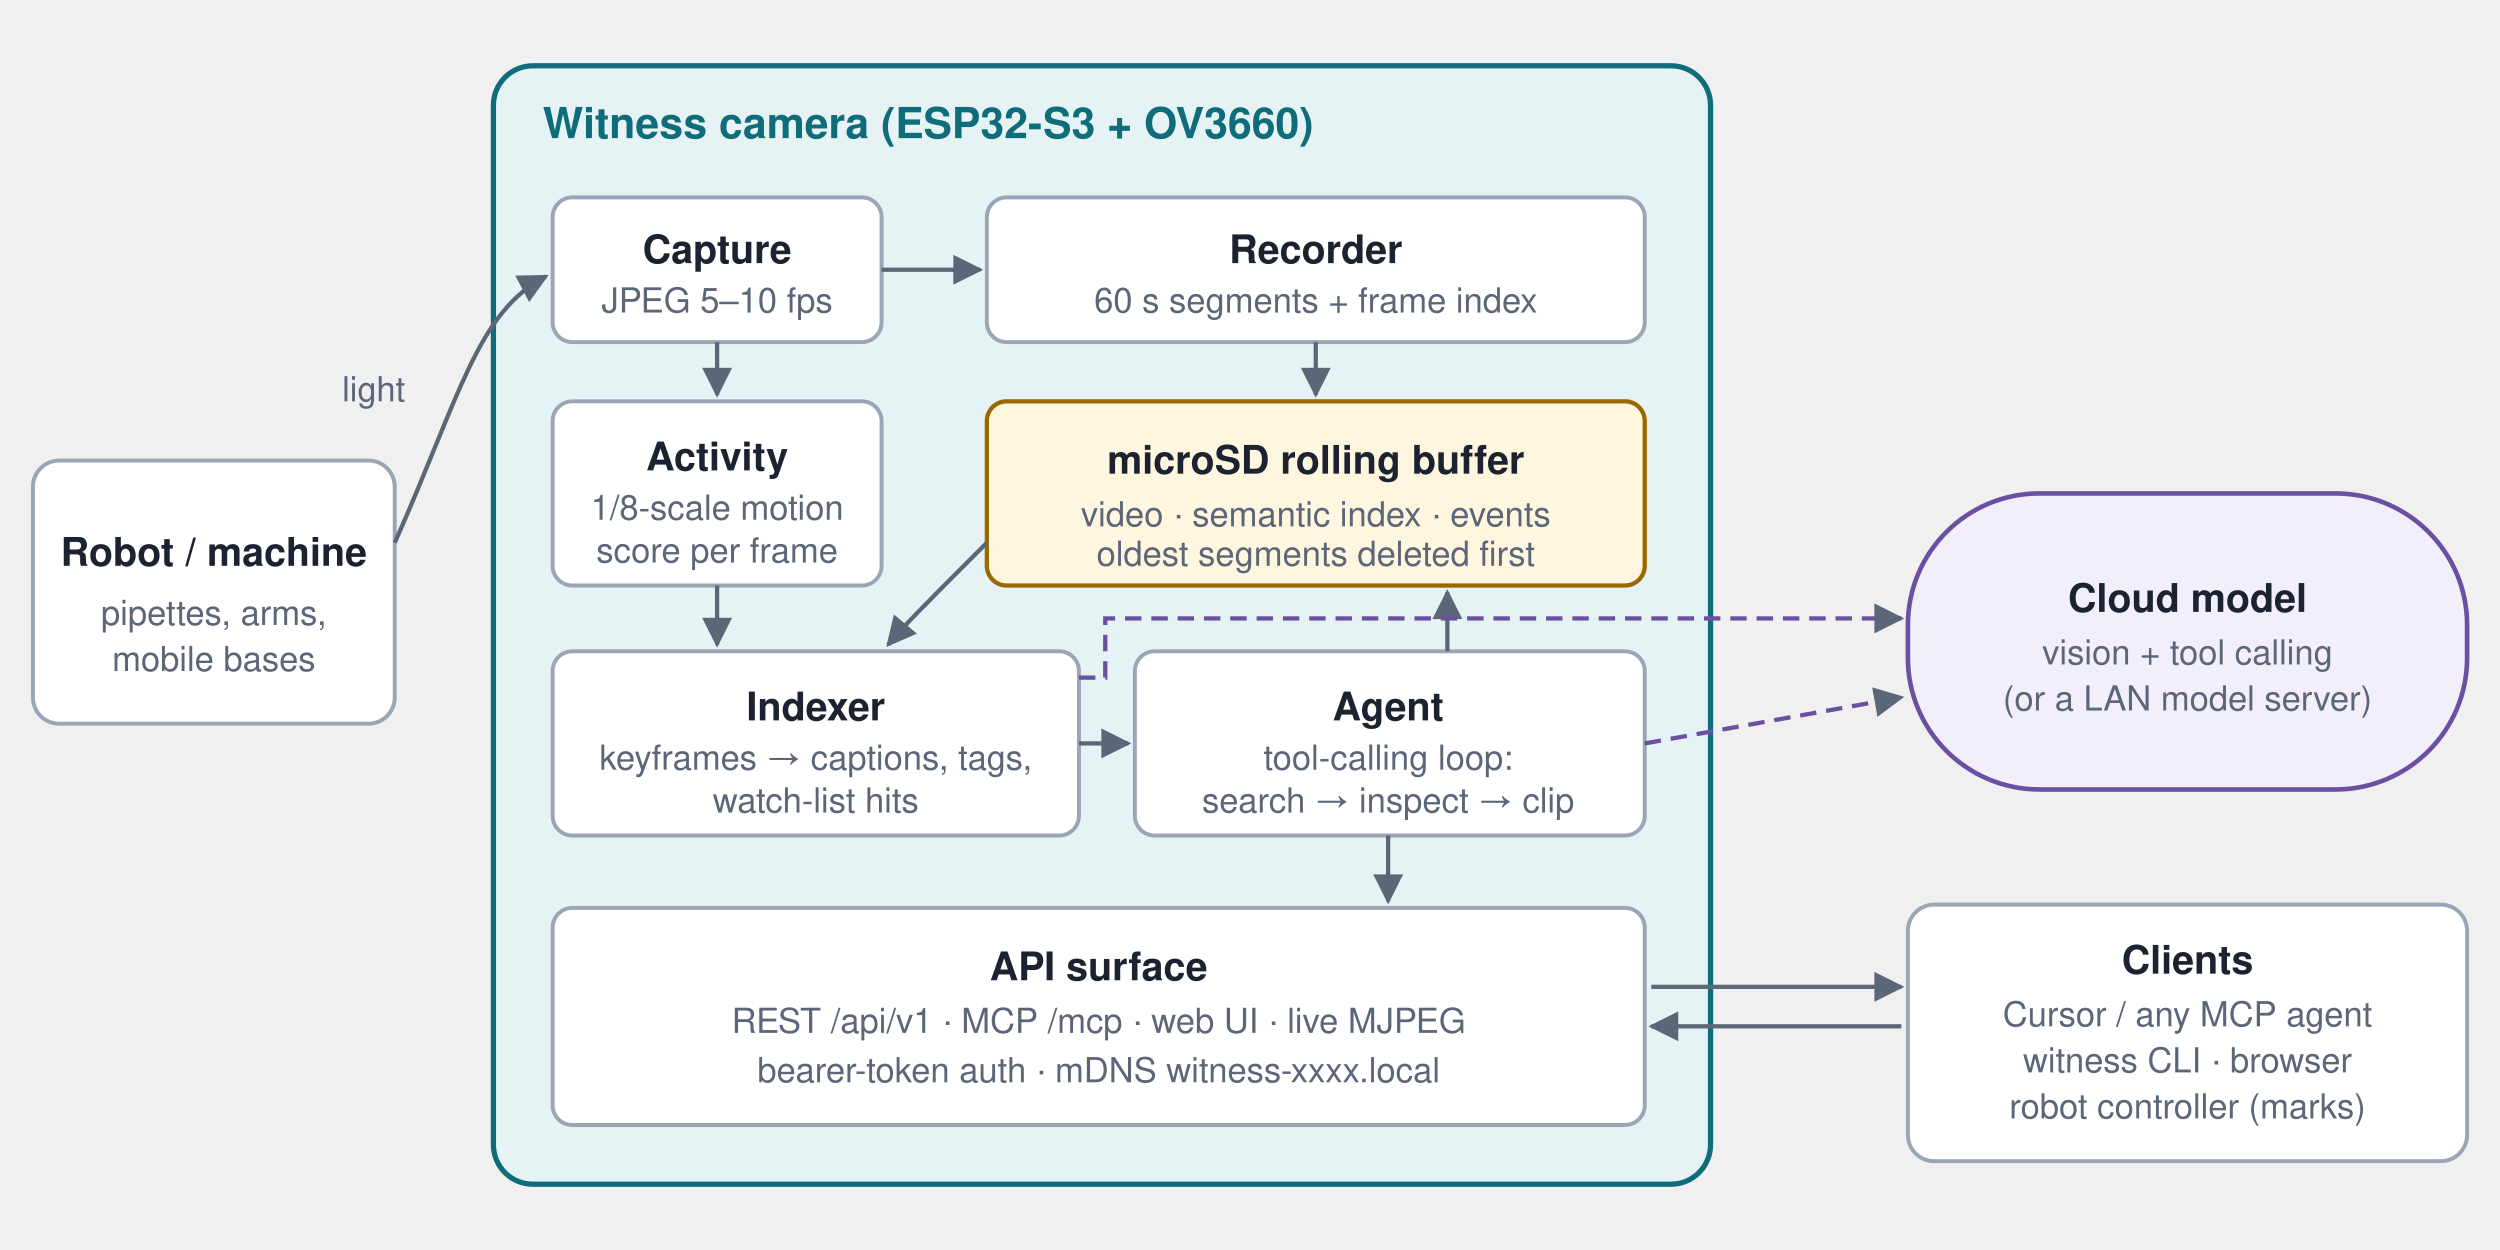
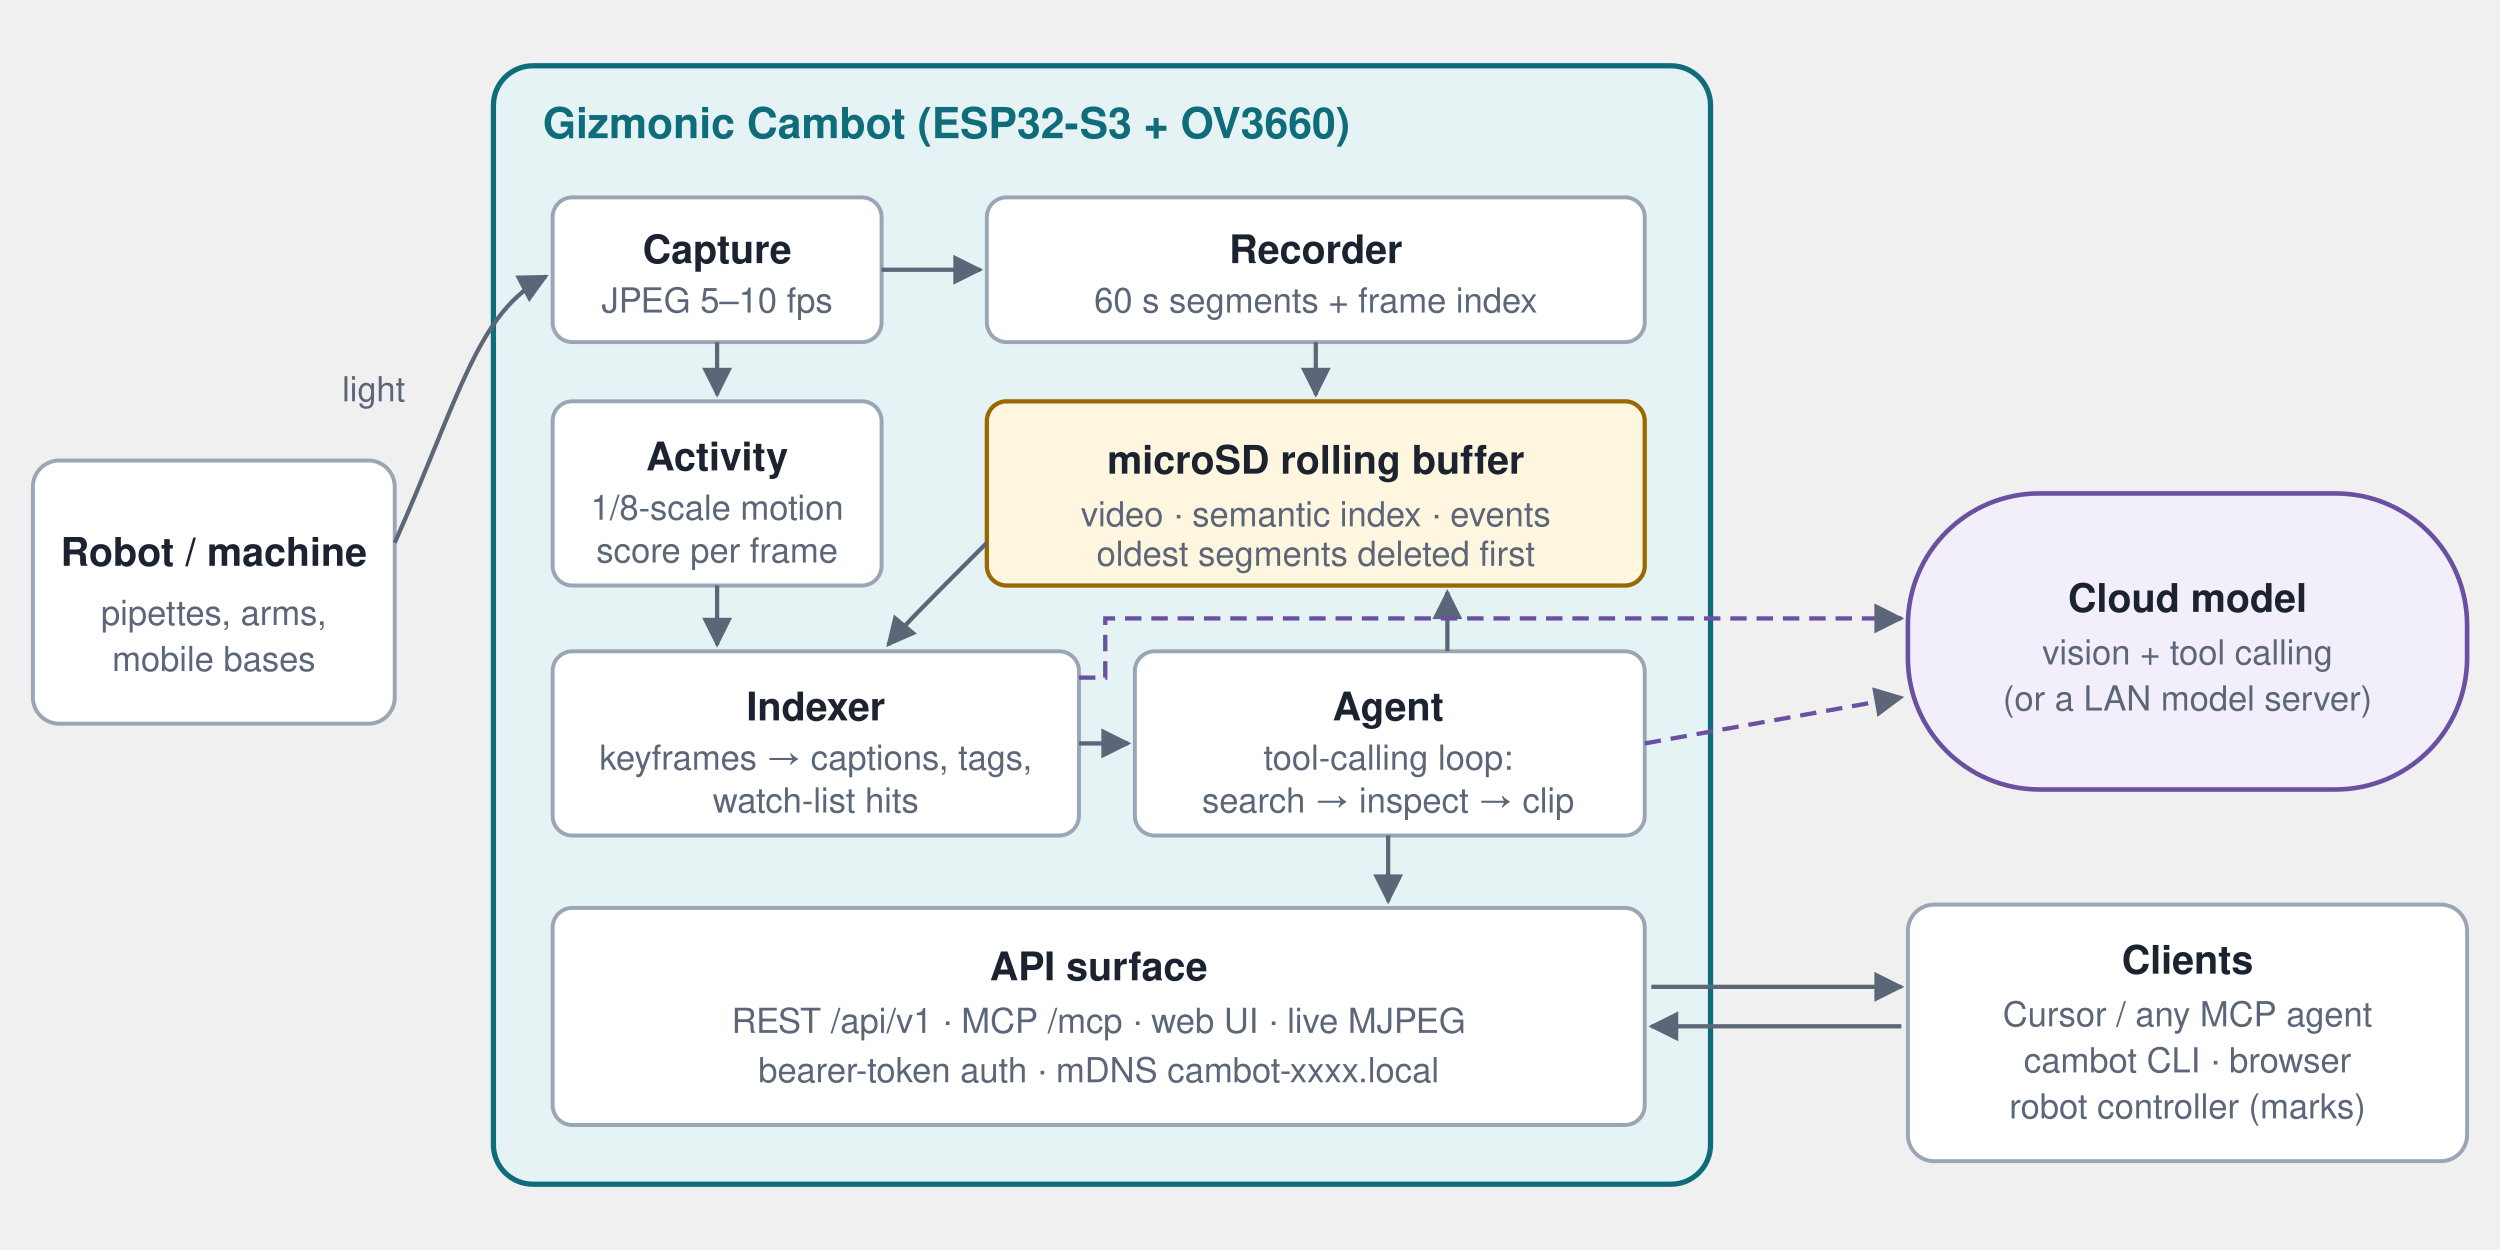
<svg xmlns="http://www.w3.org/2000/svg" viewBox="0 0 760 380" font-family="Helvetica Neue, Helvetica, Arial, sans-serif" font-size="12">
  <defs>
    <marker id="a" viewBox="0 0 10 10" refX="9" refY="5" markerWidth="7" markerHeight="7" orient="auto-start-reverse">
      <path d="M0,0 L10,5 L0,10 z" fill="#5b6678" />
    </marker>
  </defs>
  <style>
    .box { fill: #ffffff; stroke: #9aa5b5; stroke-width: 1.2; }
    .dev { fill: #e6f3f4; stroke: #0f6c7a; stroke-width: 1.6; }
    .cloud { fill: #f3effa; stroke: #6b4fa0; stroke-width: 1.4; }
    .sd { fill: #fff6e0; stroke: #9a6700; stroke-width: 1.3; }
    .t { fill: #1c2330; }
    .h { fill: #0f6c7a; font-weight: 700; font-size: 13px; }
    .s { fill: #5b6678; font-size: 10.5px; }
    .ln { stroke: #5b6678; stroke-width: 1.3; fill: none; marker-end: url(#a); }
    .dl { stroke: #6b4fa0; stroke-width: 1.3; fill: none; stroke-dasharray: 5 3; marker-end: url(#a); }
  </style>
  <rect class="box" x="10" y="140" width="110" height="80" rx="8" />
  <text class="t" x="65" y="172" text-anchor="middle" font-weight="600">Robot / machine</text>
  <text class="s" x="65" y="190" text-anchor="middle">pipettes, arms,</text>
  <text class="s" x="65" y="204" text-anchor="middle">mobile bases</text>
  <rect class="dev" x="150" y="20" width="370" height="340" rx="12" />
-   <text class="h" x="165" y="42">Witness camera (ESP32-S3 + OV3660)</text>
+   <text class="h" x="165" y="42">Gizmonic Cambot (ESP32-S3 + OV3660)</text>
  <rect class="box" x="168" y="60" width="100" height="44" rx="6" />
  <text class="t" x="218" y="80" text-anchor="middle" font-weight="600">Capture</text>
  <text class="s" x="218" y="95" text-anchor="middle">JPEG 5–10 fps</text>
  <rect class="box" x="300" y="60" width="200" height="44" rx="6" />
  <text class="t" x="400" y="80" text-anchor="middle" font-weight="600">Recorder</text>
  <text class="s" x="400" y="95" text-anchor="middle">60 s segments + frame index</text>
  <rect class="sd" x="300" y="122" width="200" height="56" rx="6" />
  <text class="t" x="400" y="144" text-anchor="middle" font-weight="600">microSD rolling buffer</text>
  <text class="s" x="400" y="160" text-anchor="middle">video · semantic index · events</text>
  <text class="s" x="400" y="172" text-anchor="middle">oldest segments deleted first</text>
  <rect class="box" x="168" y="122" width="100" height="56" rx="6" />
  <text class="t" x="218" y="143" text-anchor="middle" font-weight="600">Activity</text>
  <text class="s" x="218" y="158" text-anchor="middle">1/8-scale motion</text>
  <text class="s" x="218" y="171" text-anchor="middle">score per frame</text>
  <rect class="box" x="168" y="198" width="160" height="56" rx="6" />
  <text class="t" x="248" y="219" text-anchor="middle" font-weight="600">Indexer</text>
  <text class="s" x="248" y="234" text-anchor="middle">keyframes → captions, tags,</text>
  <text class="s" x="248" y="247" text-anchor="middle">watch-list hits</text>
  <rect class="box" x="345" y="198" width="155" height="56" rx="6" />
  <text class="t" x="422" y="219" text-anchor="middle" font-weight="600">Agent</text>
  <text class="s" x="422" y="234" text-anchor="middle">tool-calling loop:</text>
  <text class="s" x="422" y="247" text-anchor="middle">search → inspect → clip</text>
  <rect class="box" x="168" y="276" width="332" height="66" rx="6" />
  <text class="t" x="334" y="298" text-anchor="middle" font-weight="600">API surface</text>
  <text class="s" x="334" y="314" text-anchor="middle">REST /api/v1 · MCP /mcp · web UI · live MJPEG</text>
-   <text class="s" x="334" y="329" text-anchor="middle">bearer-token auth · mDNS witness-xxxx.local</text>
+   <text class="s" x="334" y="329" text-anchor="middle">bearer-token auth · mDNS cambot-xxxx.local</text>
  <rect class="cloud" x="580" y="150" width="170" height="90" rx="40" />
  <text class="t" x="665" y="186" text-anchor="middle" font-weight="600">Cloud model</text>
  <text class="s" x="665" y="202" text-anchor="middle">vision + tool calling</text>
  <text class="s" x="665" y="216" text-anchor="middle">(or a LAN model server)</text>
  <rect class="box" x="580" y="275" width="170" height="78" rx="8" />
  <text class="t" x="665" y="296" text-anchor="middle" font-weight="600">Clients</text>
  <text class="s" x="665" y="312" text-anchor="middle">Cursor / any MCP agent</text>
-   <text class="s" x="665" y="326" text-anchor="middle">witness CLI · browser</text>
+   <text class="s" x="665" y="326" text-anchor="middle">cambot CLI · browser</text>
  <text class="s" x="665" y="340" text-anchor="middle">robot controller (marks)</text>
  <path class="ln" d="M120,165 C140,120 145,95 166,84" />
  <text class="s" x="104" y="122">light</text>
  <path class="ln" d="M268,82 L298,82" />
  <path class="ln" d="M400,104 L400,120" />
  <path class="ln" d="M218,104 L218,120" />
  <path class="ln" d="M218,178 L218,196" />
  <path class="ln" d="M300,165 C280,185 275,190 270,196" />
  <path class="ln" d="M328,226 L343,226" />
  <path class="ln" d="M440,198 L440,180" />
  <path class="ln" d="M422,254 L422,274" />
  <path class="dl" d="M328,206 L336,206 L336,188 L578,188" />
  <path class="dl" d="M500,226 L578,212" />
  <path class="ln" d="M578,312 L502,312" />
  <path class="ln" d="M502,300 L578,300" />
</svg>
